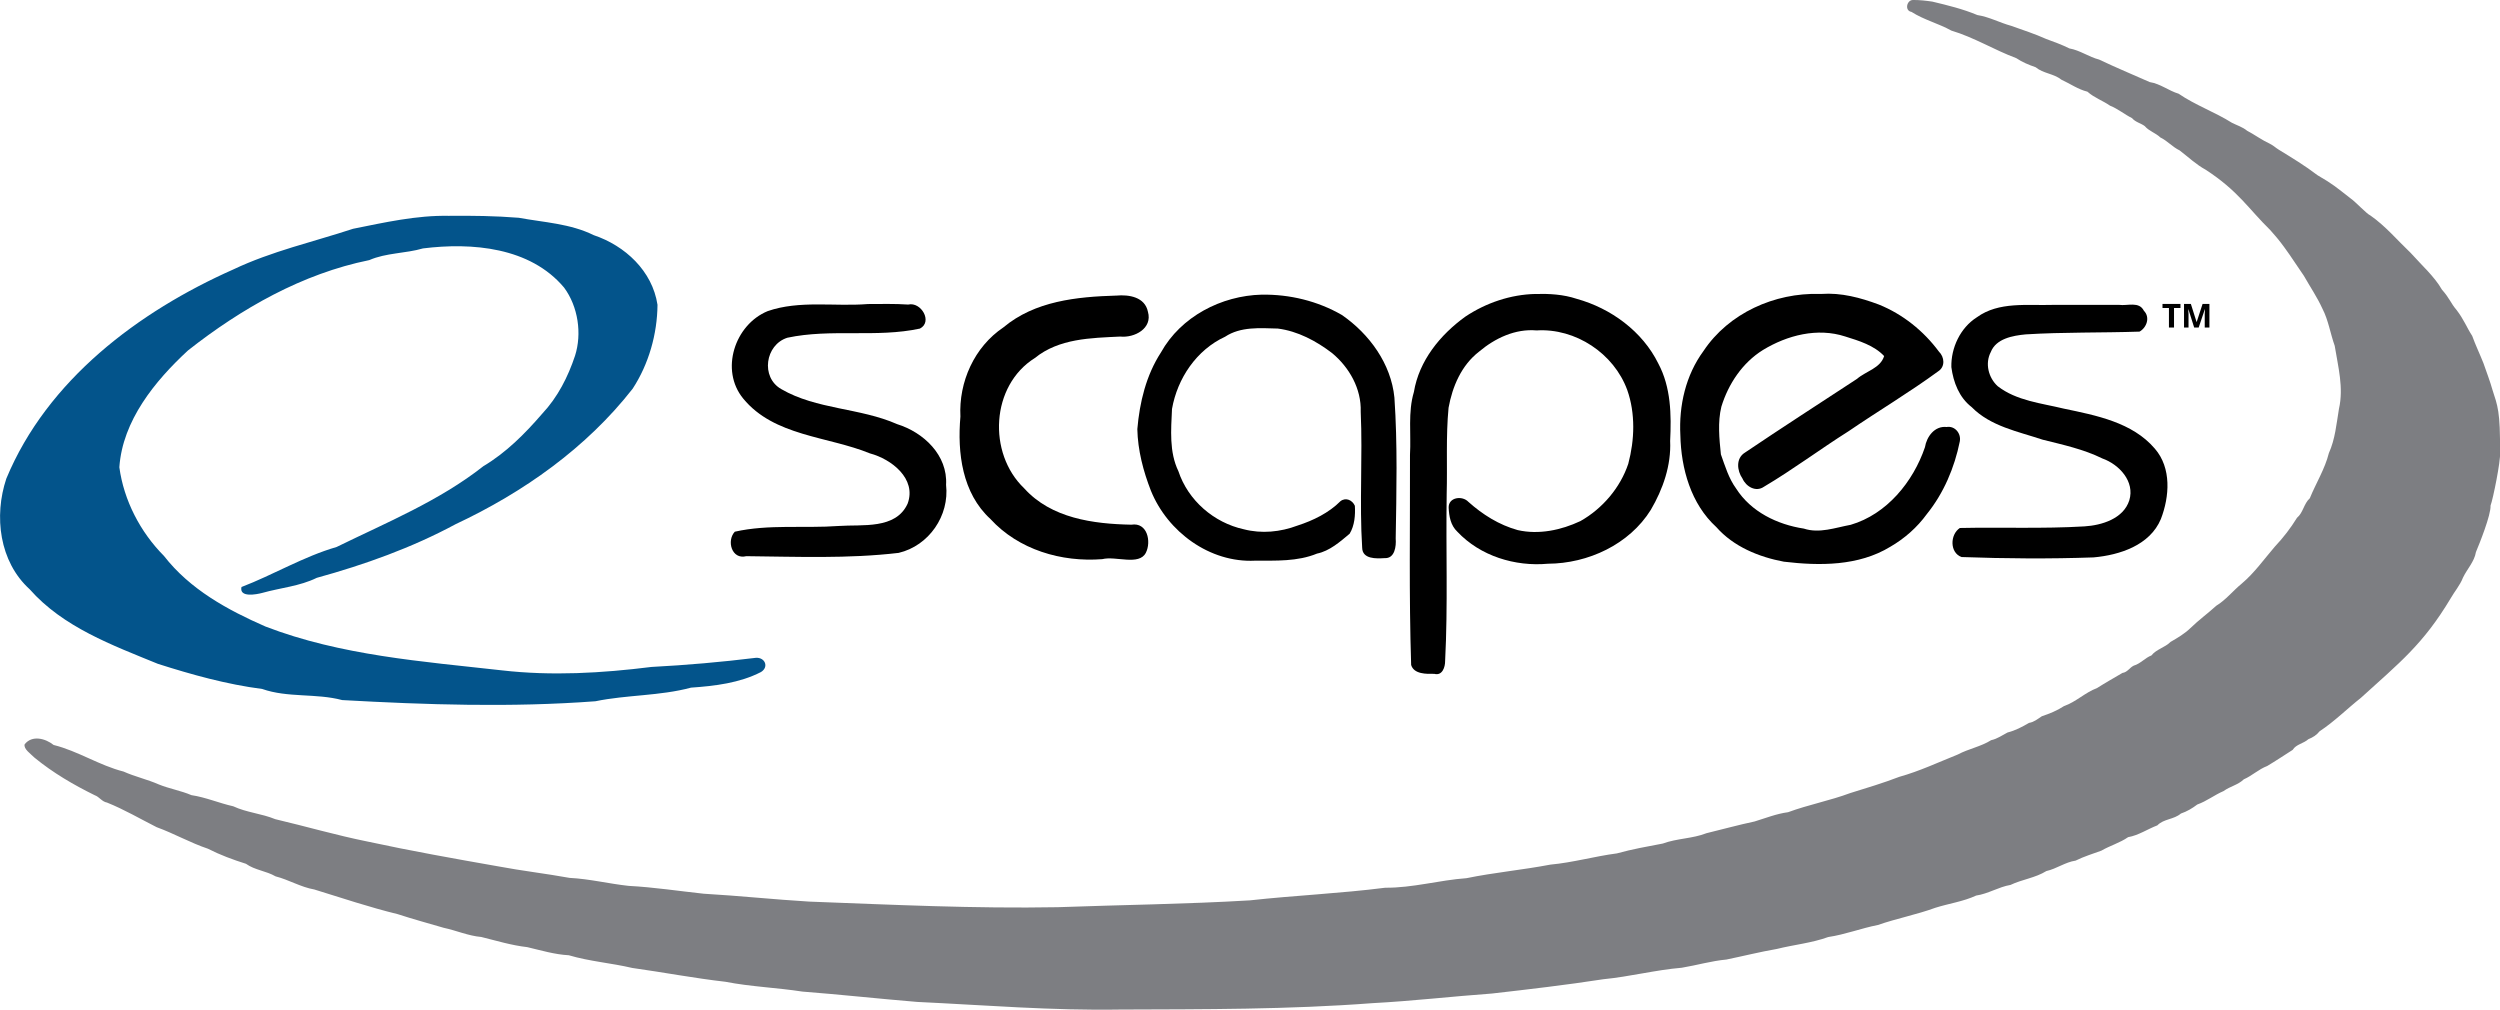
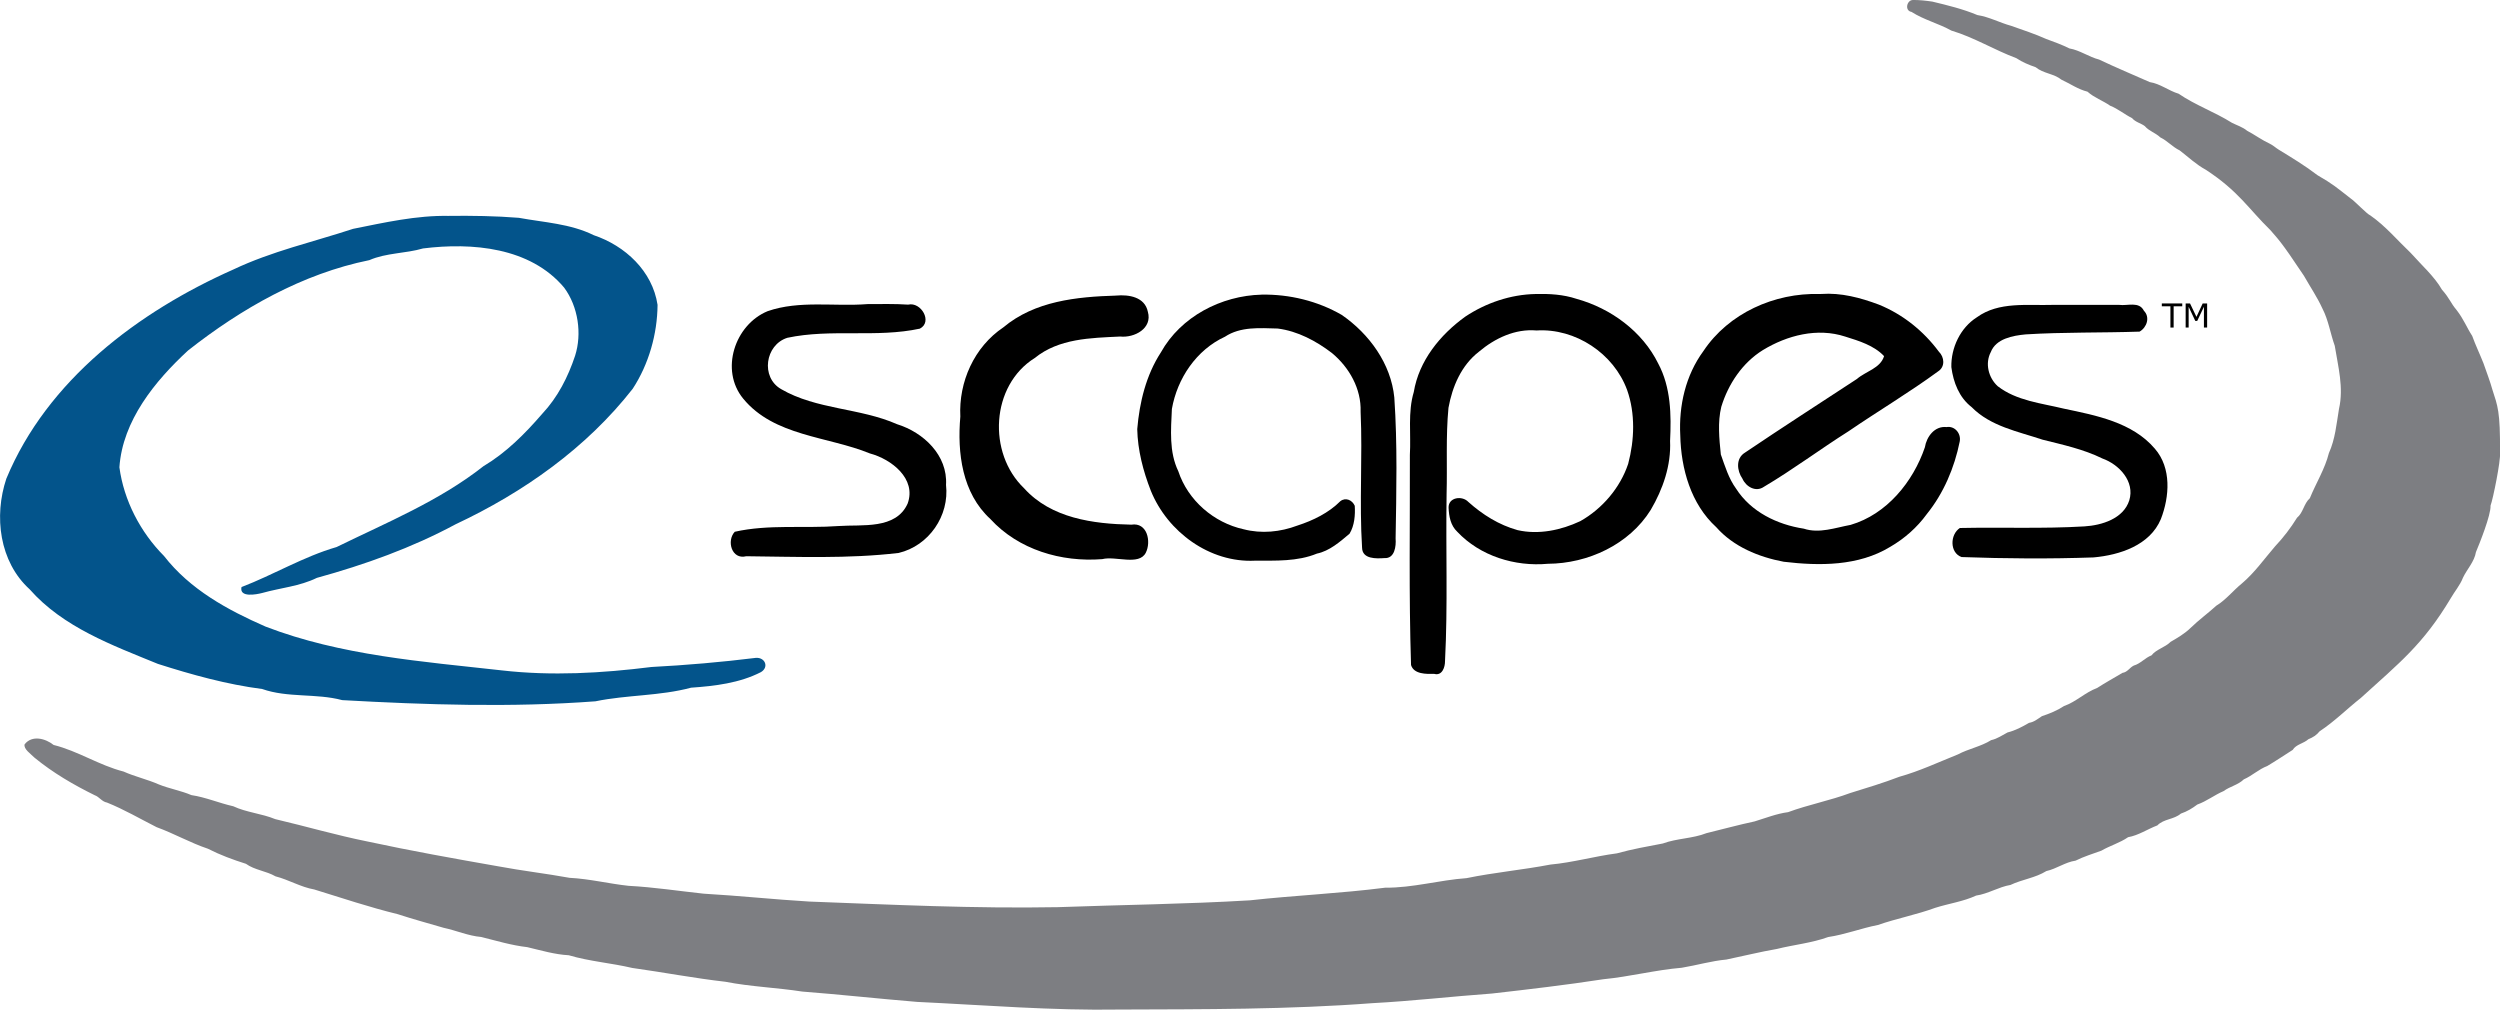
- <svg xmlns="http://www.w3.org/2000/svg" width="200mm" height="80.78mm" version="1.1" viewBox="0 0 200 80.78">
-   <g transform="translate(103.57 70.938)">
-     <path d="m49.452-70.938c-0.484 0.012-0.673 0.856-0.104 0.952 1.005 0.642 2.164 0.923 3.192 1.496 1.81 0.539 3.43 1.548 5.198 2.208 0.481 0.324 1.001 0.533 1.544 0.723 0.613 0.508 1.443 0.502 2.057 0.994 0.699 0.323 1.338 0.777 2.086 0.962 0.533 0.479 1.227 0.715 1.812 1.122 0.633 0.251 1.155 0.695 1.756 0.995 0.273 0.327 0.721 0.407 1.021 0.64 0.333 0.396 0.868 0.543 1.239 0.901 0.574 0.277 0.973 0.765 1.546 1.039 0.69 0.527 1.323 1.134 2.087 1.548 2.625 1.711 3.415 3.119 5.167 4.83 0.598 0.706 0.766 0.764 2.687 3.654 0.5 0.88 1.067 1.715 1.485 2.632 0.478 0.923 0.632 1.99 0.982 2.968 0.267 1.659 0.727 3.353 0.34 5.04-0.201 1.199-0.301 2.427-0.808 3.546-0.314 1.265-1.037 2.413-1.524 3.61-0.485 0.436-0.528 1.154-1.024 1.563-0.509 0.824-1.093 1.587-1.763 2.295-0.866 1.006-1.628 2.097-2.651 2.963-0.696 0.565-1.278 1.314-2.039 1.774-0.668 0.608-1.412 1.146-2.065 1.784-0.473 0.459-1.04 0.792-1.595 1.111-0.449 0.451-1.143 0.59-1.532 1.084-0.505 0.189-0.876 0.662-1.417 0.817-0.347 0.174-0.499 0.525-0.904 0.584-0.687 0.404-1.369 0.788-2.039 1.214-0.945 0.349-1.673 1.104-2.636 1.438-0.553 0.365-1.148 0.603-1.771 0.812-0.333 0.217-0.621 0.467-1.028 0.533-0.551 0.32-1.091 0.61-1.718 0.767-0.434 0.224-0.819 0.51-1.311 0.615-0.829 0.519-1.8 0.685-2.663 1.144-1.549 0.621-3.064 1.335-4.68 1.787-1.29 0.496-2.609 0.891-3.927 1.3-1.629 0.607-3.347 0.931-4.978 1.532-0.925 0.121-1.792 0.472-2.678 0.741-1.291 0.274-2.562 0.627-3.844 0.937-1.124 0.442-2.361 0.409-3.499 0.829-1.232 0.233-2.465 0.453-3.673 0.788-1.78 0.232-3.521 0.732-5.316 0.897-2.225 0.425-4.49 0.629-6.712 1.085-2.18 0.157-4.309 0.783-6.504 0.764-3.596 0.461-7.224 0.613-10.83 1.011-5.118 0.305-10.251 0.359-15.376 0.547-6.626 0.122-13.25-0.199-19.87-0.448-2.82-0.167-5.633-0.47-8.452-0.631-1.999-0.215-3.992-0.521-6-0.627-1.581-0.171-3.128-0.559-4.721-0.639-1.899-0.345-3.821-0.565-5.717-0.923-3.497-0.614-6.991-1.237-10.463-1.987-2.479-0.499-4.909-1.208-7.37-1.788-1.087-0.45-2.287-0.528-3.359-1.03-1.129-0.252-2.2-0.721-3.345-0.891-0.85-0.363-1.77-0.514-2.619-0.86-0.914-0.403-1.897-0.617-2.811-1.027-1.938-0.492-3.652-1.645-5.594-2.127-0.648-0.52-1.725-0.816-2.321-0.051-0.093 0.381 0.503 0.771 0.791 1.066 1.47 1.207 3.121 2.171 4.818 3.006 0.366 0.123 0.564 0.513 0.984 0.587 1.372 0.551 2.654 1.304 3.969 1.968 1.392 0.505 2.697 1.253 4.101 1.723 0.977 0.5 2.006 0.879 3.044 1.206 0.707 0.508 1.619 0.568 2.368 1.005 1.062 0.273 2.013 0.861 3.101 1.051 2.216 0.684 4.426 1.425 6.677 1.975 1.216 0.399 2.454 0.732 3.68 1.092 0.997 0.21 1.963 0.643 2.996 0.732 1.223 0.303 2.428 0.672 3.687 0.814 1.099 0.258 2.191 0.589 3.317 0.648 1.657 0.492 3.398 0.62 5.08 1.017 2.487 0.348 4.956 0.82 7.451 1.105 2.027 0.396 4.111 0.468 6.155 0.785 3.067 0.237 6.124 0.574 9.19 0.827 5.403 0.255 10.802 0.703 16.215 0.61 6.733-0.025 13.473 1.927e-4 20.191-0.511 3.195-0.168 6.373-0.539 9.563-0.77 2.978-0.339 5.954-0.686 8.915-1.144 2.108-0.203 4.167-0.742 6.279-0.92 1.199-0.198 2.358-0.544 3.573-0.656 1.348-0.278 2.676-0.612 4.034-0.847 1.365-0.34 2.779-0.472 4.108-0.953 1.357-0.201 2.633-0.701 3.975-0.964 1.508-0.524 3.087-0.825 4.59-1.375 1.084-0.344 2.247-0.501 3.269-0.979 0.966-0.141 1.793-0.689 2.75-0.852 0.934-0.445 1.982-0.558 2.867-1.108 0.822-0.183 1.508-0.713 2.339-0.835 0.669-0.333 1.375-0.544 2.065-0.799 0.692-0.402 1.485-0.624 2.136-1.078 0.834-0.144 1.563-0.65 2.341-0.944 0.505-0.527 1.326-0.463 1.881-0.945 0.487-0.164 0.909-0.417 1.314-0.724 0.749-0.263 1.374-0.766 2.104-1.076 0.505-0.375 1.155-0.486 1.617-0.938 0.654-0.282 1.189-0.808 1.874-1.067 0.696-0.413 1.363-0.863 2.036-1.29 0.271-0.447 0.871-0.506 1.254-0.853 0.367-0.146 0.662-0.332 0.898-0.633 1.19-0.784 2.2-1.802 3.315-2.684 3.074-2.8 4.957-4.253 7.161-7.936 0.313-0.553 0.759-1.06 0.997-1.675 0.331-0.696 0.906-1.265 1.036-2.046 0.268-0.635 1.211-2.976 1.167-3.712 0.199-0.514 0.82-3.618 0.759-4.196 0.025-3.377-0.185-3.762-0.619-5.111-0.121-0.468-0.516-1.547-0.703-2.077-0.292-0.739-0.636-1.451-0.905-2.197-0.45-0.686-0.657-1.311-1.27-2.096-0.437-0.505-0.529-0.904-1.154-1.606-0.581-1.028-1.634-1.967-2.474-2.91-1.067-1.017-2.042-2.182-3.253-3.023-0.271-0.104-1.238-1.144-1.571-1.357-1.188-0.922-1.354-1.105-2.656-1.862-0.985-0.754-2.043-1.394-3.093-2.038-0.311-0.194-0.346-0.278-0.701-0.47-0.659-0.304-1.177-0.698-1.839-1.051-0.358-0.298-0.825-0.435-1.212-0.635-1.371-0.862-2.933-1.412-4.261-2.323-0.802-0.242-1.467-0.8-2.312-0.931-1.342-0.595-2.715-1.166-4.048-1.801-0.827-0.211-1.531-0.745-2.38-0.892-0.603-0.301-1.238-0.528-1.859-0.757-0.909-0.408-1.858-0.716-2.797-1.05-0.914-0.25-1.757-0.715-2.703-0.862-1.157-0.486-2.385-0.783-3.601-1.075-0.517-0.077-1.043-0.137-1.566-0.131z" fill="#7d7e82" style="paint-order:stroke markers fill" />
-     <path d="m60.654-46.547c-2.035 0.067-4.314-0.286-6.073 0.991-1.326 0.839-2.079 2.447-2.042 3.989 0.16 1.218 0.624 2.427 1.626 3.199 1.507 1.537 3.711 1.948 5.675 2.604 1.624 0.408 3.269 0.759 4.781 1.504 1.346 0.478 2.615 1.845 2.152 3.351-0.467 1.468-2.201 1.997-3.591 2.082-3.314 0.198-6.649 0.057-9.963 0.128-0.798 0.524-0.82 1.985 0.137 2.324 3.517 0.127 7.043 0.153 10.56 0.029 2.089-0.187 4.507-0.968 5.384-3.069 0.694-1.794 0.861-4.082-0.482-5.63-1.798-2.111-4.701-2.661-7.281-3.202-1.797-0.437-3.786-0.627-5.292-1.796-0.738-0.675-1.03-1.817-0.552-2.732 0.421-1.076 1.761-1.314 2.786-1.412 3.032-0.189 6.084-0.119 9.117-0.222 0.58-0.334 0.857-1.151 0.346-1.667-0.389-0.773-1.296-0.381-1.982-0.472-1.769 1.81e-4 -3.538-4.89e-4 -5.307 1e-3z" style="paint-order:stroke markers fill" />
-     <path d="m41.991-47.423c-3.589-0.106-7.269 1.535-9.283 4.567-1.422 1.935-1.974 4.364-1.849 6.736 0.057 2.674 0.846 5.497 2.878 7.351 1.371 1.559 3.397 2.39 5.397 2.765 2.863 0.34 5.974 0.36 8.519-1.192 1.139-0.66 2.146-1.544 2.925-2.618 1.349-1.672 2.214-3.715 2.636-5.81 0.122-0.635-0.39-1.265-1.056-1.154-0.953-0.104-1.596 0.77-1.733 1.62-0.945 2.771-3.054 5.358-5.938 6.204-1.235 0.228-2.508 0.713-3.749 0.304-2.126-0.325-4.232-1.343-5.42-3.207-0.591-0.813-0.883-1.795-1.216-2.729-0.13-1.242-0.264-2.584 0.037-3.815 0.558-1.823 1.689-3.52 3.325-4.536 1.95-1.187 4.359-1.807 6.584-1.082 1.098 0.343 2.311 0.71 3.113 1.565-0.288 0.973-1.477 1.22-2.171 1.826-2.992 1.959-6 3.899-8.963 5.897-0.745 0.456-0.639 1.447-0.199 2.077 0.282 0.643 1.066 1.109 1.716 0.657 2.322-1.375 4.49-3.002 6.773-4.444 2.376-1.624 4.859-3.1 7.179-4.799 0.564-0.367 0.493-1.135 0.049-1.568-1.229-1.657-2.89-2.993-4.805-3.765-1.473-0.552-3.019-0.965-4.608-0.85l-0.117 5e-4z" style="paint-order:stroke markers fill" />
-     <path d="m19.278-47.421c-1.984 0.038-3.962 0.709-5.61 1.806-2.015 1.449-3.712 3.528-4.126 6.035-0.486 1.623-0.215 3.357-0.313 5.025 0.014 5.604-0.087 11.213 0.093 16.815 0.222 0.742 1.222 0.723 1.851 0.709 0.639 0.175 0.873-0.534 0.867-1.032 0.228-4.448 0.054-8.909 0.125-13.362 0.063-2.295-0.069-4.607 0.15-6.891 0.31-1.71 1.029-3.398 2.436-4.488 1.278-1.078 2.901-1.85 4.608-1.7 3.112-0.194 6.184 1.839 7.252 4.769 0.662 1.876 0.589 3.994 0.081 5.9-0.638 1.912-2.069 3.594-3.831 4.585-1.542 0.725-3.331 1.103-5.013 0.72-1.493-0.415-2.804-1.238-3.948-2.261-0.497-0.526-1.606-0.366-1.577 0.469 0.032 0.685 0.156 1.417 0.694 1.92 1.834 1.948 4.616 2.802 7.248 2.562 3.207-0.015 6.506-1.54 8.229-4.308 0.977-1.666 1.638-3.563 1.548-5.516 0.103-2.095 0.067-4.293-0.947-6.191-1.267-2.575-3.793-4.42-6.534-5.178-1.062-0.353-2.173-0.416-3.285-0.387z" style="paint-order:stroke markers fill" />
-     <path d="m-2.633-47.366c-3.227 0.079-6.466 1.754-8.061 4.623-1.184 1.823-1.707 3.986-1.889 6.134 0.035 1.685 0.474 3.361 1.085 4.925 1.334 3.296 4.713 5.782 8.333 5.6 1.665-0.008 3.388 0.08 4.958-0.567 1.001-0.205 1.842-0.944 2.61-1.592 0.396-0.649 0.461-1.491 0.416-2.231-0.197-0.457-0.731-0.701-1.156-0.365-0.919 0.925-2.178 1.543-3.428 1.945-1.378 0.52-2.876 0.667-4.306 0.297-2.386-0.523-4.452-2.307-5.226-4.642-0.748-1.552-0.588-3.312-0.513-4.983 0.428-2.442 1.959-4.722 4.244-5.776 1.251-0.828 2.795-0.692 4.223-0.655 1.59 0.202 3.076 0.994 4.339 1.961 1.382 1.146 2.351 2.857 2.291 4.688 0.163 3.627-0.112 7.266 0.117 10.89 0.02 0.916 1.133 0.869 1.789 0.826 0.825 0.05 0.943-0.955 0.893-1.564 0.06-3.758 0.153-7.528-0.103-11.279-0.267-2.711-2.007-5.092-4.202-6.608-1.934-1.119-4.185-1.664-6.415-1.626z" style="paint-order:stroke markers fill" />
-     <path d="m-14.274-47.291c-3.152 0.093-6.505 0.432-9.023 2.543-2.33 1.567-3.581 4.361-3.44 7.14-0.255 2.897 0.14 6.119 2.402 8.191 2.254 2.461 5.68 3.468 8.947 3.211 1.084-0.273 2.943 0.548 3.486-0.51 0.451-0.89 0.123-2.455-1.155-2.247-3.057-0.06-6.415-0.51-8.579-2.91-2.936-2.808-2.674-8.215 0.855-10.425 1.936-1.565 4.461-1.599 6.827-1.715 1.14 0.121 2.602-0.649 2.219-1.98-0.24-1.191-1.52-1.391-2.539-1.297z" style="paint-order:stroke markers fill" />
-     <path d="m-34.16-46.613c-2.647 0.212-5.448-0.319-7.996 0.565-2.634 1.083-3.833 4.717-1.956 6.997 2.469 3.014 6.771 3.009 10.138 4.385 1.718 0.458 3.743 2.022 3.018 4.01-0.94 2.094-3.638 1.662-5.521 1.796-2.753 0.201-5.611-0.15-8.308 0.458-0.669 0.708-0.261 2.257 0.921 1.958 4.055 0.042 8.154 0.212 12.185-0.263 2.425-0.572 4.076-2.977 3.795-5.444 0.14-2.371-1.795-4.197-3.917-4.856-2.973-1.313-6.445-1.16-9.271-2.805-1.658-0.943-1.288-3.546 0.493-4.108 3.477-0.742 7.133 0.017 10.602-0.731 1.044-0.535 0.099-2.167-0.937-1.922-1.079-0.075-2.163-0.043-3.244-0.042z" style="paint-order:stroke markers fill" />
-     <path d="m-67.673-53.671c-2.59-0.049-5.133 0.531-7.648 1.035-3.198 1.051-6.513 1.795-9.576 3.25-7.606 3.377-14.894 8.852-18.167 16.737-1.001 3.001-0.566 6.64 1.868 8.853 2.676 3.034 6.61 4.471 10.257 5.965 2.727 0.871 5.514 1.645 8.346 2.011 2.064 0.722 4.297 0.328 6.396 0.888 6.739 0.377 13.522 0.6 20.258 0.095 2.537-0.523 5.144-0.417 7.652-1.09 1.899-0.131 3.888-0.369 5.593-1.247 0.654-0.397 0.333-1.184-0.403-1.139-2.757 0.341-5.566 0.584-8.359 0.731-3.971 0.497-7.976 0.73-11.968 0.272-6.359-0.712-12.885-1.188-18.904-3.504-3.051-1.335-6.046-2.974-8.128-5.653-1.891-1.903-3.211-4.447-3.566-7.092 0.257-3.726 2.835-6.889 5.49-9.342 4.267-3.358 9.143-6.14 14.504-7.228 1.35-0.589 2.887-0.524 4.297-0.936 3.923-0.489 8.574-0.1 11.288 3.134 1.129 1.525 1.438 3.694 0.876 5.451-0.563 1.693-1.384 3.315-2.628 4.641-1.379 1.598-2.887 3.114-4.701 4.193-3.526 2.779-7.758 4.512-11.749 6.468-2.633 0.762-5.073 2.231-7.607 3.201-0.196 0.867 1.196 0.595 1.66 0.472 1.466-0.412 2.993-0.532 4.366-1.207 3.83-1.056 7.599-2.402 11.109-4.293 5.414-2.541 10.457-6.096 14.158-10.834 1.288-1.967 1.971-4.379 1.989-6.714-0.411-2.708-2.592-4.729-5.106-5.574-1.869-0.925-3.977-1.018-5.993-1.389-1.863-0.15-3.735-0.174-5.603-0.155z" fill="#03548b" style="paint-order:stroke markers fill" />
-     <text x="69.384" y="-44.733" fill="#000000" font-family="sans-serif" font-size="19.899px" letter-spacing="0px" stroke-width=".497" word-spacing="0px" style="line-height:1.25" xml:space="preserve">
-       <tspan x="69.384" y="-44.733" font-family="Verdana" font-size="2.653px" font-weight="bold" stroke-width=".497">TM</tspan>
-     </text>
+ <svg xmlns="http://www.w3.org/2000/svg" width="600" height="242.34" version="1.1" viewBox="0 0 158.75 64.119">
+   <g transform="translate(-73.327 -177.25)">
+     <path d="m194.79 177.25c-0.385 0.01-0.534 0.68-0.082 0.756 0.798 0.51 1.718 0.732 2.533 1.187 1.436 0.428 2.722 1.228 4.126 1.752 0.382 0.257 0.795 0.423 1.226 0.574 0.487 0.403 1.145 0.398 1.633 0.789 0.555 0.256 1.062 0.617 1.656 0.763 0.423 0.38 0.974 0.567 1.438 0.891 0.503 0.199 0.917 0.552 1.394 0.79 0.217 0.26 0.572 0.323 0.81 0.508 0.264 0.314 0.689 0.431 0.983 0.715 0.456 0.22 0.773 0.607 1.227 0.824 0.548 0.419 1.05 0.9 1.657 1.228 2.083 1.358 2.711 2.475 4.102 3.833 0.474 0.561 0.608 0.606 2.133 2.901 0.397 0.699 0.847 1.361 1.179 2.09 0.379 0.733 0.501 1.58 0.779 2.356 0.212 1.317 0.577 2.662 0.27 4-0.159 0.951-0.239 1.927-0.642 2.814-0.25 1.004-0.823 1.915-1.21 2.865-0.385 0.346-0.419 0.916-0.813 1.24-0.404 0.654-0.868 1.259-1.399 1.822-0.688 0.799-1.292 1.665-2.104 2.352-0.553 0.448-1.015 1.043-1.619 1.408-0.53 0.483-1.121 0.91-1.639 1.416-0.376 0.364-0.826 0.628-1.266 0.882-0.356 0.358-0.907 0.468-1.216 0.86-0.401 0.15-0.695 0.525-1.125 0.648-0.276 0.138-0.396 0.417-0.717 0.463-0.545 0.321-1.086 0.625-1.619 0.964-0.75 0.277-1.328 0.876-2.092 1.142-0.439 0.289-0.911 0.479-1.406 0.645-0.265 0.173-0.493 0.371-0.816 0.423-0.437 0.254-0.866 0.484-1.364 0.609-0.344 0.177-0.65 0.405-1.041 0.488-0.658 0.412-1.428 0.544-2.114 0.908-1.23 0.493-2.433 1.06-3.715 1.418-1.024 0.394-2.071 0.707-3.117 1.032-1.293 0.482-2.656 0.739-3.951 1.216-0.734 0.096-1.422 0.375-2.126 0.588-1.025 0.218-2.034 0.498-3.051 0.744-0.892 0.351-1.874 0.325-2.777 0.658-0.978 0.185-1.956 0.36-2.916 0.626-1.413 0.184-2.795 0.581-4.219 0.712-1.766 0.338-3.564 0.499-5.328 0.862-1.73 0.124-3.42 0.622-5.163 0.606-2.854 0.366-5.734 0.487-8.596 0.803-4.063 0.242-8.137 0.285-12.205 0.434-5.26 0.097-10.517-0.158-15.772-0.356-2.238-0.133-4.471-0.373-6.709-0.501-1.587-0.17-3.168-0.414-4.763-0.498-1.255-0.135-2.483-0.444-3.747-0.508-1.508-0.274-3.033-0.449-4.538-0.732-2.776-0.488-5.549-0.982-8.305-1.577-1.968-0.396-3.896-0.959-5.85-1.419-0.863-0.357-1.815-0.419-2.666-0.817-0.896-0.2-1.746-0.572-2.655-0.707-0.674-0.288-1.405-0.408-2.079-0.682-0.726-0.32-1.506-0.49-2.231-0.815-1.538-0.391-2.899-1.306-4.441-1.688-0.514-0.412-1.369-0.647-1.843-0.04-0.074 0.303 0.4 0.612 0.628 0.846 1.167 0.958 2.477 1.723 3.824 2.386 0.29 0.098 0.447 0.407 0.781 0.466 1.089 0.437 2.107 1.035 3.15 1.562 1.105 0.401 2.141 0.995 3.255 1.368 0.775 0.397 1.592 0.698 2.416 0.958 0.561 0.403 1.285 0.451 1.88 0.797 0.843 0.216 1.598 0.683 2.461 0.834 1.759 0.543 3.513 1.131 5.3 1.568 0.965 0.317 1.948 0.581 2.921 0.867 0.791 0.167 1.558 0.511 2.378 0.581 0.971 0.241 1.928 0.533 2.927 0.646 0.873 0.205 1.739 0.467 2.633 0.514 1.315 0.391 2.697 0.492 4.032 0.807 1.974 0.276 3.934 0.651 5.914 0.877 1.609 0.315 3.263 0.371 4.886 0.623 2.434 0.188 4.861 0.456 7.295 0.656 4.289 0.203 8.574 0.558 12.871 0.485 5.344-0.02 10.694 1.6e-4 16.027-0.405 2.536-0.134 5.058-0.428 7.59-0.611 2.364-0.269 4.726-0.545 7.077-0.908 1.674-0.161 3.308-0.589 4.984-0.73 0.951-0.157 1.871-0.432 2.836-0.521 1.07-0.221 2.124-0.486 3.202-0.672 1.083-0.27 2.205-0.375 3.26-0.757 1.077-0.159 2.09-0.557 3.156-0.765 1.197-0.416 2.451-0.654 3.643-1.091 0.86-0.273 1.784-0.398 2.595-0.777 0.767-0.112 1.423-0.546 2.183-0.676 0.742-0.353 1.573-0.443 2.276-0.88 0.652-0.145 1.197-0.566 1.856-0.662 0.531-0.265 1.091-0.432 1.639-0.634 0.549-0.319 1.179-0.496 1.696-0.855 0.662-0.115 1.24-0.516 1.859-0.749 0.4-0.419 1.052-0.368 1.493-0.75 0.386-0.13 0.721-0.331 1.043-0.575 0.594-0.209 1.091-0.608 1.67-0.854 0.401-0.297 0.916-0.386 1.284-0.745 0.519-0.224 0.944-0.641 1.488-0.847 0.553-0.328 1.082-0.685 1.616-1.024 0.215-0.355 0.691-0.402 0.995-0.677 0.291-0.116 0.525-0.264 0.713-0.503 0.944-0.622 1.746-1.43 2.631-2.13 2.44-2.222 3.935-3.376 5.684-6.299 0.248-0.439 0.603-0.841 0.791-1.33 0.263-0.552 0.719-1.004 0.822-1.624 0.213-0.504 0.961-2.362 0.926-2.947 0.158-0.408 0.651-2.872 0.602-3.33 0.019-2.68-0.147-2.986-0.491-4.057-0.096-0.372-0.409-1.228-0.558-1.649-0.232-0.587-0.505-1.152-0.718-1.744-0.357-0.544-0.522-1.041-1.008-1.664-0.347-0.401-0.42-0.717-0.916-1.275-0.461-0.816-1.297-1.561-1.963-2.31-0.847-0.807-1.621-1.732-2.582-2.4-0.215-0.083-0.983-0.908-1.247-1.077-0.943-0.732-1.075-0.877-2.109-1.478-0.782-0.599-1.621-1.107-2.455-1.617-0.247-0.154-0.275-0.221-0.556-0.373-0.523-0.241-0.934-0.554-1.46-0.834-0.284-0.236-0.655-0.346-0.962-0.504-1.089-0.684-2.329-1.121-3.382-1.844-0.637-0.192-1.165-0.635-1.835-0.739-1.065-0.472-2.155-0.926-3.213-1.43-0.657-0.167-1.215-0.592-1.889-0.708-0.478-0.239-0.982-0.419-1.476-0.601-0.721-0.324-1.475-0.568-2.22-0.833-0.726-0.198-1.395-0.568-2.145-0.684-0.918-0.386-1.893-0.621-2.858-0.854-0.411-0.061-0.828-0.109-1.243-0.104z" fill="#7d7e82" style="paint-order:stroke markers fill" />
+     <path d="m203.68 196.61c-1.615 0.053-3.424-0.227-4.821 0.787-1.052 0.666-1.65 1.942-1.621 3.167 0.127 0.967 0.495 1.927 1.29 2.539 1.196 1.22 2.946 1.546 4.505 2.067 1.289 0.324 2.595 0.603 3.795 1.194 1.069 0.38 2.075 1.464 1.708 2.66-0.371 1.165-1.747 1.585-2.85 1.652-2.63 0.157-5.278 0.045-7.908 0.102-0.633 0.416-0.651 1.575 0.109 1.845 2.791 0.101 5.591 0.121 8.382 0.023 1.658-0.149 3.578-0.768 4.274-2.436 0.551-1.424 0.684-3.24-0.383-4.469-1.427-1.676-3.731-2.112-5.779-2.542-1.427-0.347-3.005-0.498-4.2-1.426-0.586-0.536-0.818-1.443-0.438-2.168 0.334-0.854 1.398-1.043 2.211-1.121 2.407-0.15 4.829-0.094 7.237-0.176 0.461-0.265 0.68-0.914 0.275-1.324-0.309-0.614-1.029-0.302-1.573-0.374-1.404 1.5e-4 -2.808-3.9e-4 -4.212 8e-4z" style="paint-order:stroke markers fill" />
+     <path d="m188.86 195.92c-2.849-0.084-5.77 1.218-7.368 3.625-1.129 1.536-1.567 3.464-1.468 5.346 0.046 2.123 0.672 4.363 2.285 5.835 1.088 1.237 2.697 1.897 4.284 2.195 2.273 0.27 4.742 0.286 6.762-0.946 0.904-0.524 1.703-1.226 2.322-2.078 1.071-1.327 1.758-2.949 2.093-4.612 0.097-0.504-0.309-1.004-0.838-0.916-0.756-0.082-1.267 0.611-1.376 1.286-0.75 2.199-2.424 4.253-4.713 4.924-0.98 0.181-1.991 0.566-2.976 0.241-1.688-0.258-3.359-1.066-4.302-2.545-0.469-0.645-0.701-1.425-0.965-2.166-0.103-0.986-0.209-2.051 0.029-3.028 0.443-1.447 1.341-2.794 2.64-3.6 1.548-0.942 3.46-1.435 5.226-0.859 0.871 0.272 1.834 0.564 2.471 1.242-0.229 0.772-1.173 0.968-1.723 1.449-2.375 1.555-4.763 3.095-7.115 4.681-0.591 0.362-0.507 1.149-0.158 1.649 0.224 0.511 0.846 0.88 1.362 0.521 1.843-1.091 3.564-2.383 5.376-3.528 1.886-1.289 3.857-2.461 5.698-3.81 0.448-0.291 0.391-0.901 0.039-1.245-0.975-1.315-2.294-2.375-3.814-2.989-1.169-0.438-2.397-0.766-3.658-0.675l-0.093 4e-4z" style="paint-order:stroke markers fill" />
+     <path d="m170.83 195.92c-1.575 0.03-3.145 0.563-4.453 1.433-1.599 1.15-2.946 2.801-3.275 4.79-0.386 1.288-0.17 2.664-0.248 3.989 0.011 4.449-0.069 8.9 0.074 13.347 0.176 0.589 0.97 0.574 1.47 0.562 0.507 0.139 0.693-0.424 0.688-0.819 0.181-3.531 0.043-7.071 0.1-10.606 0.05-1.821-0.055-3.657 0.119-5.47 0.246-1.357 0.817-2.697 1.933-3.562 1.014-0.856 2.303-1.468 3.657-1.349 2.47-0.154 4.908 1.46 5.756 3.786 0.525 1.489 0.467 3.17 0.065 4.683-0.507 1.518-1.642 2.853-3.041 3.639-1.224 0.575-2.644 0.875-3.979 0.571-1.185-0.329-2.225-0.982-3.133-1.795-0.394-0.417-1.274-0.291-1.251 0.373 0.025 0.544 0.124 1.125 0.551 1.524 1.456 1.546 3.664 2.224 5.753 2.034 2.545-0.012 5.164-1.222 6.532-3.42 0.776-1.322 1.3-2.828 1.229-4.379 0.082-1.663 0.053-3.408-0.752-4.914-1.006-2.044-3.011-3.508-5.186-4.11-0.843-0.28-1.725-0.33-2.607-0.307z" style="paint-order:stroke markers fill" />
+     <path d="m153.44 195.96c-2.562 0.063-5.133 1.392-6.399 3.67-0.94 1.447-1.355 3.164-1.499 4.869 0.028 1.337 0.376 2.667 0.861 3.909 1.059 2.616 3.741 4.589 6.614 4.445 1.321-6e-3 2.689 0.063 3.936-0.45 0.794-0.163 1.462-0.749 2.071-1.264 0.314-0.515 0.366-1.183 0.33-1.771-0.156-0.363-0.58-0.557-0.918-0.29-0.729 0.734-1.729 1.225-2.721 1.544-1.094 0.413-2.282 0.53-3.418 0.236-1.894-0.415-3.534-1.831-4.148-3.685-0.594-1.232-0.467-2.629-0.407-3.956 0.34-1.938 1.555-3.748 3.369-4.585 0.993-0.657 2.219-0.549 3.352-0.52 1.262 0.161 2.442 0.789 3.444 1.557 1.097 0.91 1.866 2.268 1.819 3.721 0.13 2.879-0.089 5.768 0.093 8.644 0.016 0.727 0.899 0.69 1.42 0.655 0.655 0.04 0.748-0.758 0.709-1.242 0.048-2.983 0.121-5.975-0.082-8.953-0.212-2.152-1.593-4.042-3.335-5.245-1.535-0.888-3.322-1.321-5.092-1.291z" style="paint-order:stroke markers fill" />
+     <path d="m144.2 196.02c-2.502 0.074-5.163 0.343-7.162 2.018-1.85 1.244-2.842 3.462-2.73 5.667-0.202 2.299 0.111 4.857 1.907 6.502 1.789 1.953 4.508 2.753 7.102 2.548 0.86-0.217 2.336 0.435 2.767-0.405 0.358-0.707 0.097-1.948-0.916-1.784-2.427-0.048-5.092-0.405-6.81-2.31-2.33-2.229-2.123-6.521 0.678-8.275 1.537-1.242 3.541-1.269 5.419-1.361 0.905 0.096 2.065-0.515 1.761-1.571-0.191-0.945-1.206-1.104-2.016-1.03z" style="paint-order:stroke markers fill" />
+     <path d="m128.42 196.56c-2.101 0.168-4.324-0.254-6.347 0.449-2.09 0.86-3.042 3.744-1.553 5.554 1.96 2.392 5.375 2.388 8.047 3.481 1.363 0.363 2.971 1.605 2.395 3.183-0.746 1.662-2.888 1.319-4.382 1.426-2.186 0.16-4.454-0.119-6.595 0.364-0.531 0.562-0.207 1.792 0.731 1.554 3.219 0.033 6.472 0.168 9.672-0.208 1.925-0.454 3.235-2.363 3.012-4.321 0.112-1.882-1.425-3.332-3.109-3.855-2.36-1.042-5.116-0.921-7.359-2.226-1.316-0.749-1.022-2.814 0.391-3.261 2.76-0.589 5.662 0.013 8.415-0.581 0.828-0.425 0.079-1.72-0.744-1.525-0.857-0.059-1.717-0.034-2.575-0.034z" style="paint-order:stroke markers fill" />
+     <path d="m101.82 190.96c-2.056-0.039-4.074 0.422-6.07 0.821-2.538 0.834-5.17 1.425-7.601 2.58-6.037 2.681-11.822 7.026-14.42 13.285-0.795 2.382-0.449 5.271 1.483 7.027 2.124 2.409 5.247 3.549 8.142 4.734 2.165 0.691 4.377 1.305 6.625 1.596 1.638 0.573 3.411 0.26 5.077 0.705 5.349 0.299 10.733 0.476 16.08 0.075 2.014-0.415 4.083-0.331 6.074-0.865 1.508-0.104 3.086-0.293 4.44-0.99 0.519-0.315 0.264-0.94-0.32-0.904-2.188 0.271-4.418 0.464-6.635 0.58-3.152 0.394-6.331 0.579-9.5 0.216-5.047-0.565-10.228-0.943-15.005-2.781-2.421-1.06-4.799-2.36-6.451-4.487-1.501-1.51-2.549-3.53-2.83-5.63 0.204-2.958 2.25-5.468 4.358-7.415 3.387-2.665 7.257-4.874 11.513-5.738 1.072-0.468 2.292-0.416 3.41-0.743 3.114-0.388 6.805-0.079 8.96 2.488 0.896 1.21 1.141 2.932 0.695 4.327-0.447 1.344-1.098 2.631-2.086 3.684-1.095 1.268-2.292 2.472-3.732 3.328-2.799 2.206-6.158 3.582-9.326 5.134-2.09 0.605-4.027 1.771-6.038 2.541-0.155 0.688 0.95 0.472 1.318 0.375 1.164-0.327 2.376-0.422 3.466-0.958 3.04-0.838 6.032-1.907 8.818-3.407 4.297-2.017 8.3-4.839 11.238-8.6 1.022-1.561 1.564-3.476 1.579-5.329-0.326-2.15-2.058-3.753-4.053-4.425-1.483-0.734-3.157-0.808-4.757-1.103-1.479-0.119-2.964-0.138-4.448-0.123z" fill="#03548b" style="paint-order:stroke markers fill" />
+     <path d="m211.9 196.7h-0.547v1.35h-0.204v-1.35h-0.547v-0.181h1.298z" />
+     <path d="m213.48 198.05h-0.204v-1.319l-0.426 0.898h-0.121l-0.423-0.898v1.319h-0.19v-1.531h0.278l0.408 0.852 0.395-0.852h0.283z" />
  </g>
</svg>
